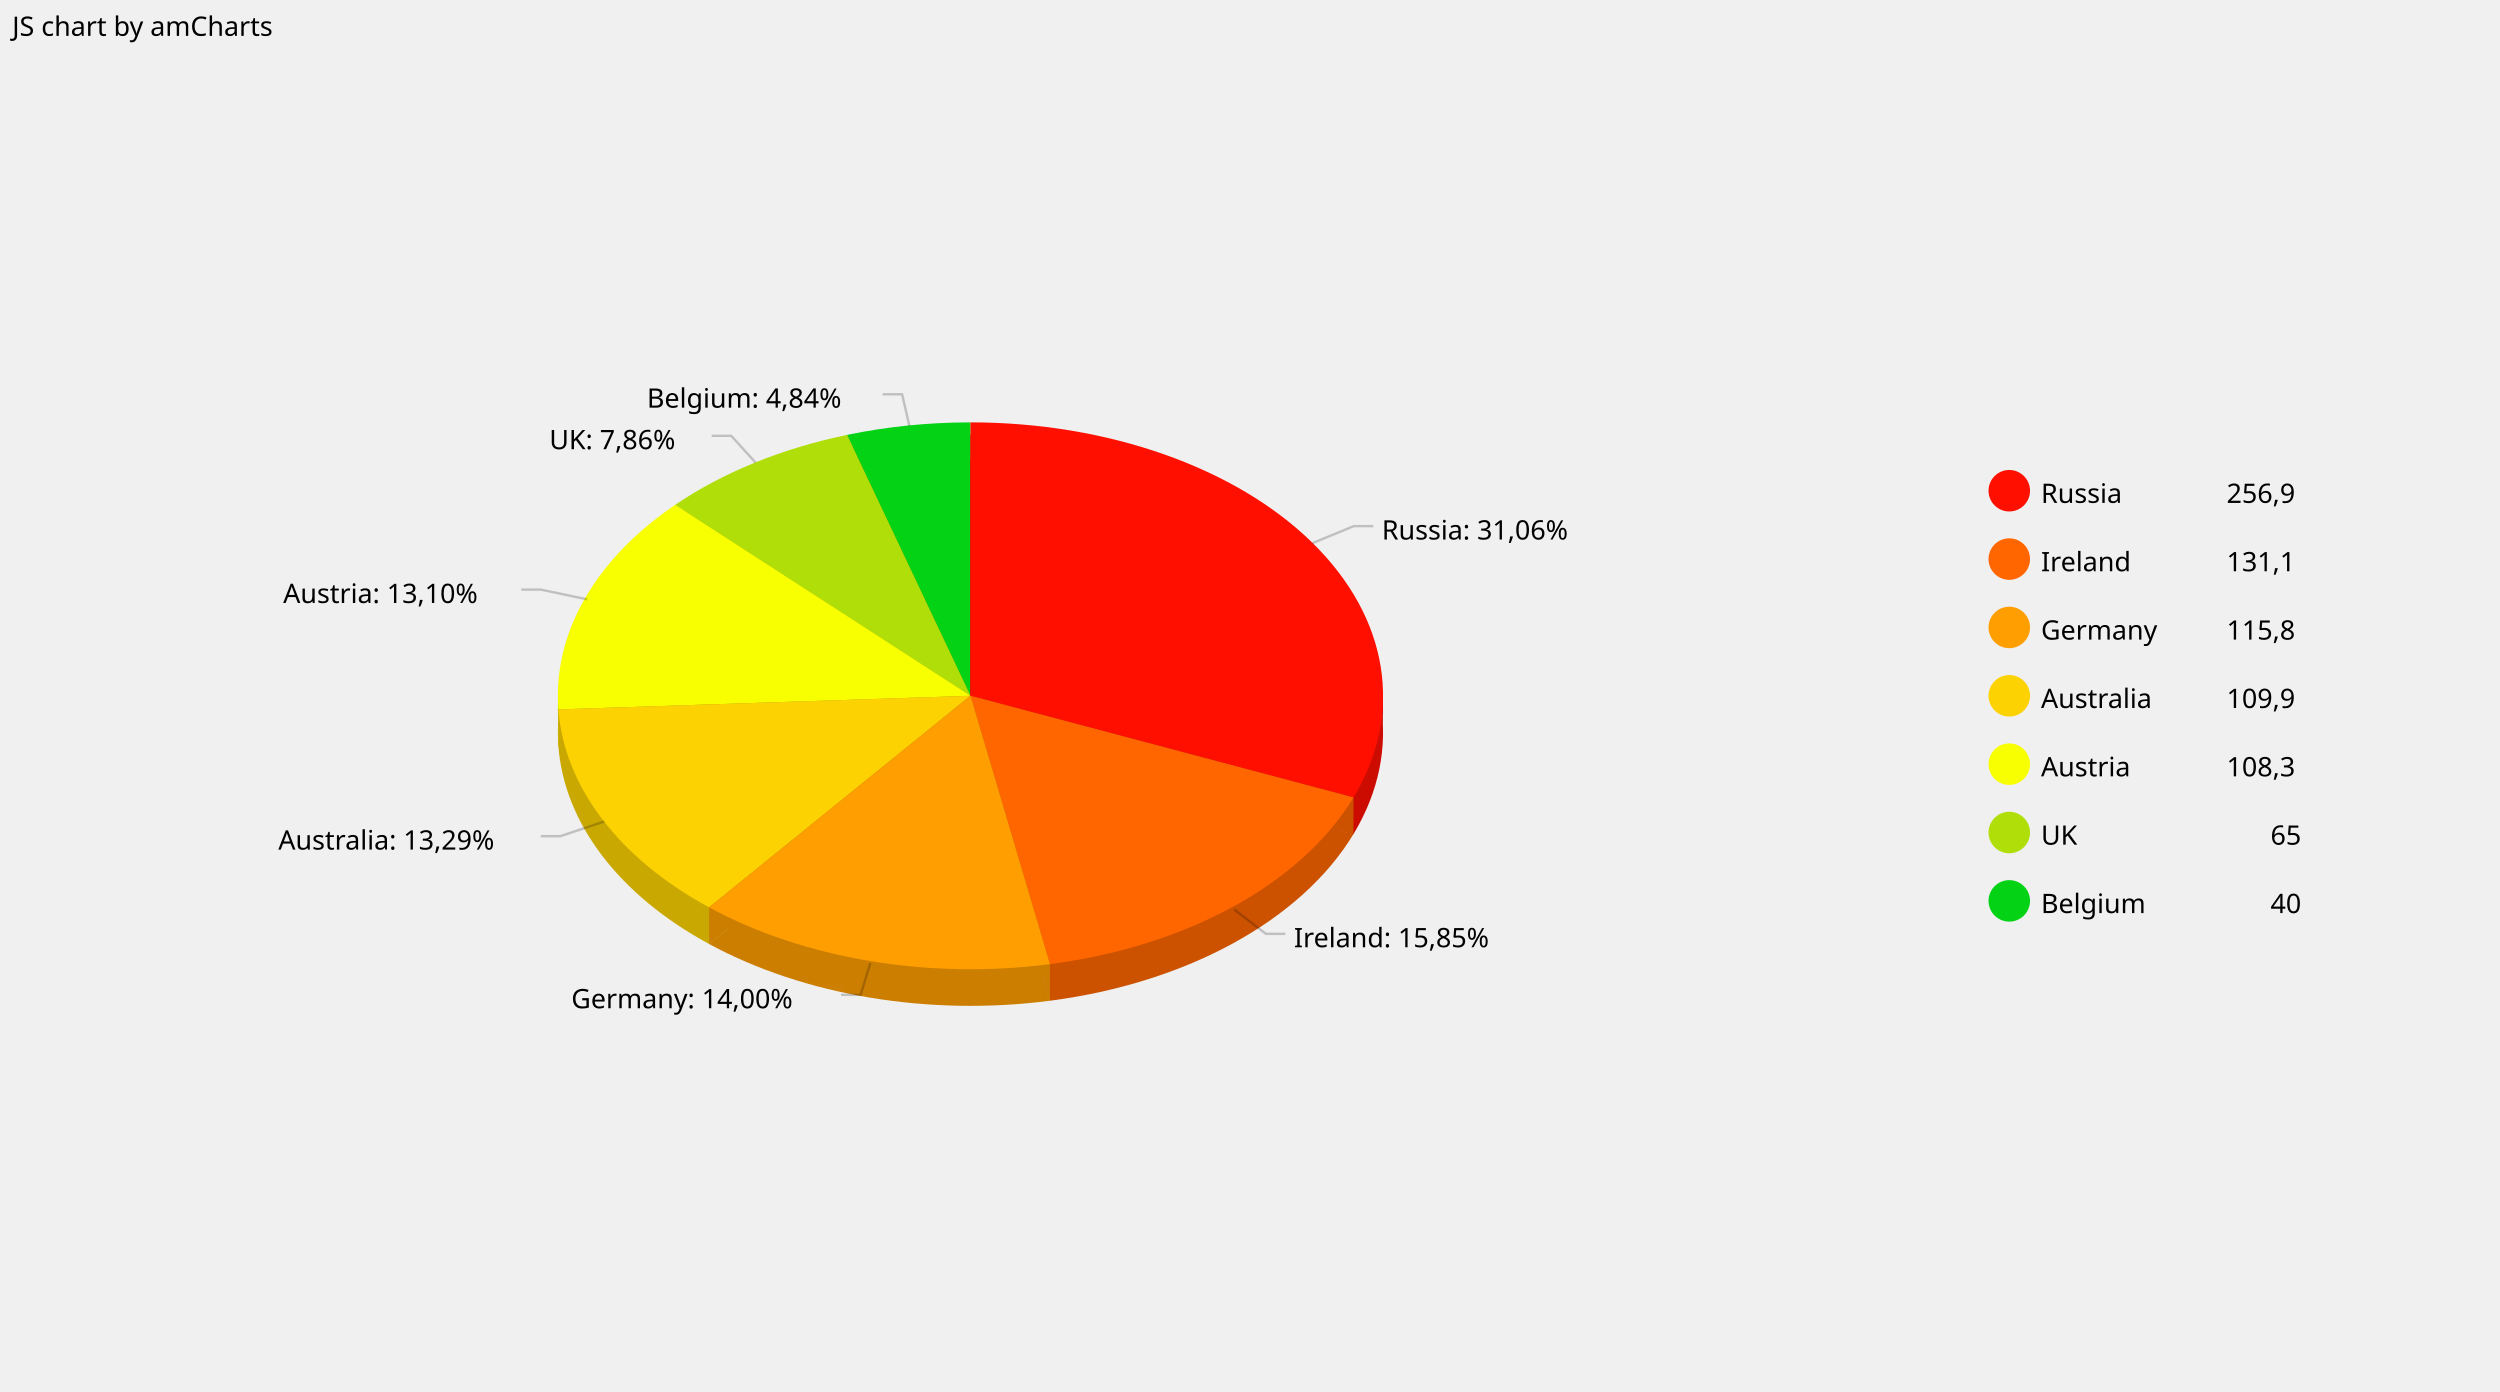
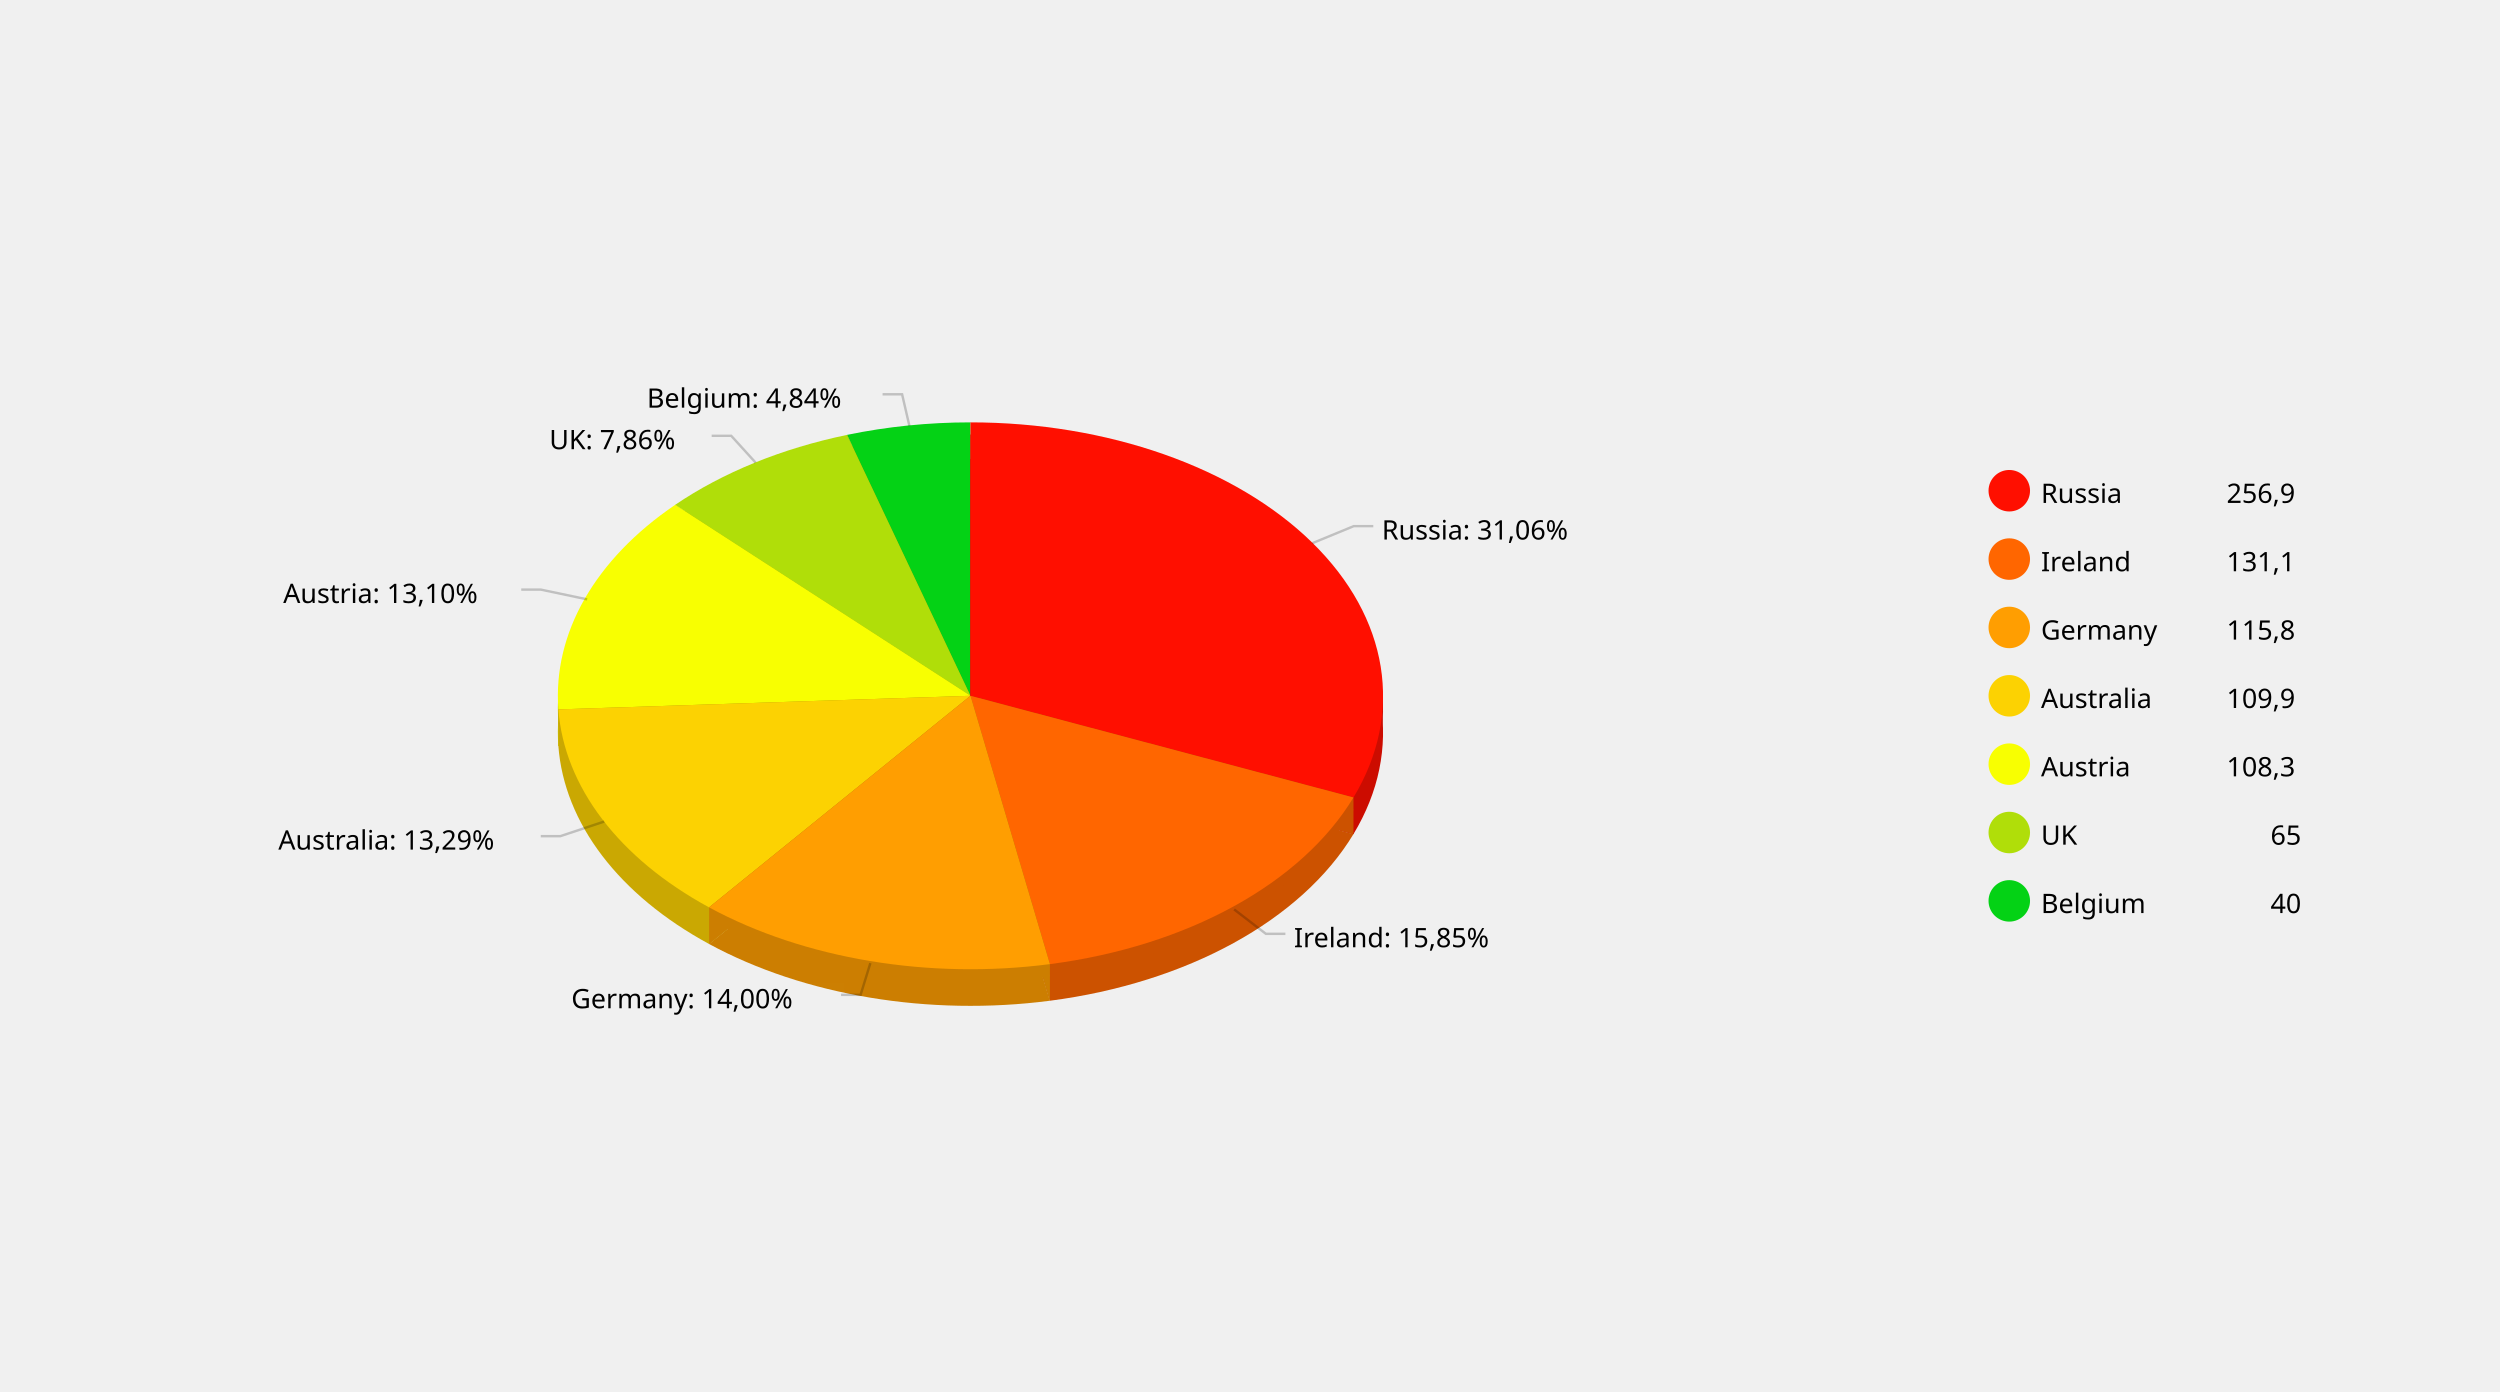
<svg xmlns="http://www.w3.org/2000/svg" version="1.1" width="1024" height="570" style="background-color: #FFFFFF" xml:space="preserve">
  <defs />
  <g style="stroke: none; stroke-width: 1; stroke-dasharray: ; stroke-linecap: butt; stroke-linejoin: miter; stroke-miterlimit: 10; fill: none; fill-rule: nonzero; opacity: 1" transform="translate(0 0)">
    <path d="M 0.5 0.5 L 794.5 0.5 L 794.5 569.5 L 0.5 569.5 Z" style="stroke:#000000;stroke-opacity:0; stroke-width: 1; stroke-dasharray: ; stroke-linecap: butt; stroke-linejoin: miter; stroke-miterlimit: 10;fill:#FFFFFF;fill-opacity:0; fill-rule: nonzero; opacity: 1" transform="" stroke-linecap="round" />
    <path d="M 397.5 300 L 346.927 193.132 A 169 112 0 0 1 397.5 188 L 397.5 300 Z" style="stroke: none; stroke-width: 1; stroke-dasharray: ; stroke-linecap: butt; stroke-linejoin: miter; stroke-miterlimit: 10;fill:#03A811;fill-opacity:1; fill-rule: nonzero; opacity: 1" transform=" matrix(1 0 0 1 0 0) " stroke-linecap="round" />
    <path d="M 397.5 300 L 346.927 193.132 A 169 112 0 0 1 397.5 188 L 397.5 300 Z" style="stroke: none; stroke-width: 1; stroke-dasharray: ; stroke-linecap: butt; stroke-linejoin: miter; stroke-miterlimit: 10;fill:#03A811;fill-opacity:1; fill-rule: nonzero; opacity: 1" transform=" matrix(1 0 0 1 0 -10) " stroke-linecap="round" />
    <path d="M 397.5 285 L 397.5 300 L 346.927 193.132 L 346.927 178.132 L 397.5 285 Z" style="stroke: none; stroke-width: 1; stroke-dasharray: ; stroke-linecap: butt; stroke-linejoin: miter; stroke-miterlimit: 10;fill:#03A811;fill-opacity:1; fill-rule: nonzero; opacity: 1" transform="" stroke-linecap="round" />
    <path d="M 397.5 173 L 397.5 188 L 397.5 300 L 397.5 285 L 397.5 173 Z" style="stroke: none; stroke-width: 1; stroke-dasharray: ; stroke-linecap: butt; stroke-linejoin: miter; stroke-miterlimit: 10;fill:#03A811;fill-opacity:1; fill-rule: nonzero; opacity: 1" transform="" stroke-linecap="round" />
    <path d="M 397.5 285 L 346.927 178.132 A 169 112 0 0 1 397.5 173 L 397.5 285 Z" style="stroke:#FFFFFF;stroke-opacity:0; stroke-width: 1; stroke-dasharray: ; stroke-linecap: butt; stroke-linejoin: miter; stroke-miterlimit: 10;fill:#04D215;fill-opacity:1; fill-rule: nonzero; opacity: 1" transform="" stroke-linecap="round" />
    <path d="M 372.5 174.5 L 369.5 161.5 L 361.5 161.5" style="stroke:#000000;stroke-opacity:0.2; stroke-width: 1; stroke-dasharray: ; stroke-linecap: butt; stroke-linejoin: miter; stroke-miterlimit: 10; fill: none; fill-rule: nonzero; opacity: 1" transform="" stroke-linecap="round" />
    <path d="M 397.5 300 L 276.533 221.788 A 169 112 0 0 1 346.927 193.132 L 397.5 300 Z" style="stroke: none; stroke-width: 1; stroke-dasharray: ; stroke-linecap: butt; stroke-linejoin: miter; stroke-miterlimit: 10;fill:#8DB207;fill-opacity:1; fill-rule: nonzero; opacity: 1" transform=" matrix(1 0 0 1 0 0) " stroke-linecap="round" />
    <path d="M 397.5 300 L 276.533 221.788 A 169 112 0 0 1 346.927 193.132 L 397.5 300 Z" style="stroke: none; stroke-width: 1; stroke-dasharray: ; stroke-linecap: butt; stroke-linejoin: miter; stroke-miterlimit: 10;fill:#8DB207;fill-opacity:1; fill-rule: nonzero; opacity: 1" transform=" matrix(1 0 0 1 0 -10) " stroke-linecap="round" />
    <path d="M 397.5 285 L 397.5 300 L 276.533 221.788 L 276.533 206.788 L 397.5 285 Z" style="stroke: none; stroke-width: 1; stroke-dasharray: ; stroke-linecap: butt; stroke-linejoin: miter; stroke-miterlimit: 10;fill:#8DB207;fill-opacity:1; fill-rule: nonzero; opacity: 1" transform="" stroke-linecap="round" />
    <path d="M 346.927 178.132 L 346.927 193.132 L 397.5 300 L 397.5 285 L 346.927 178.132 Z" style="stroke: none; stroke-width: 1; stroke-dasharray: ; stroke-linecap: butt; stroke-linejoin: miter; stroke-miterlimit: 10;fill:#8DB207;fill-opacity:1; fill-rule: nonzero; opacity: 1" transform="" stroke-linecap="round" />
    <path d="M 397.5 285 L 276.533 206.788 A 169 112 0 0 1 346.927 178.132 L 397.5 285 Z" style="stroke:#FFFFFF;stroke-opacity:0; stroke-width: 1; stroke-dasharray: ; stroke-linecap: butt; stroke-linejoin: miter; stroke-miterlimit: 10;fill:#B0DE09;fill-opacity:1; fill-rule: nonzero; opacity: 1" transform="" stroke-linecap="round" />
    <path d="M 309.5 189.5 L 299.5 178.5 L 291.5 178.5" style="stroke:#000000;stroke-opacity:0.2; stroke-width: 1; stroke-dasharray: ; stroke-linecap: butt; stroke-linejoin: miter; stroke-miterlimit: 10; fill: none; fill-rule: nonzero; opacity: 1" transform="" stroke-linecap="round" />
    <path d="M 397.5 300 L 228.709 305.571 A 169 112 0 0 1 276.533 221.788 L 397.5 300 Z" style="stroke: none; stroke-width: 1; stroke-dasharray: ; stroke-linecap: butt; stroke-linejoin: miter; stroke-miterlimit: 10;fill:#C6CC01;fill-opacity:1; fill-rule: nonzero; opacity: 1" transform=" matrix(1 0 0 1 0 0) " stroke-linecap="round" />
    <path d="M 397.5 300 L 228.709 305.571 A 169 112 0 0 1 276.533 221.788 L 397.5 300 Z" style="stroke: none; stroke-width: 1; stroke-dasharray: ; stroke-linecap: butt; stroke-linejoin: miter; stroke-miterlimit: 10;fill:#C6CC01;fill-opacity:1; fill-rule: nonzero; opacity: 1" transform=" matrix(1 0 0 1 0 -10) " stroke-linecap="round" />
    <path d="M 397.5 285 L 397.5 300 L 228.709 305.571 L 228.709 290.571 L 397.5 285 Z" style="stroke: none; stroke-width: 1; stroke-dasharray: ; stroke-linecap: butt; stroke-linejoin: miter; stroke-miterlimit: 10;fill:#C6CC01;fill-opacity:1; fill-rule: nonzero; opacity: 1" transform="" stroke-linecap="round" />
    <path d="M 276.533 206.788 L 276.533 221.788 L 397.5 300 L 397.5 285 L 276.533 206.788 Z" style="stroke: none; stroke-width: 1; stroke-dasharray: ; stroke-linecap: butt; stroke-linejoin: miter; stroke-miterlimit: 10;fill:#C6CC01;fill-opacity:1; fill-rule: nonzero; opacity: 1" transform="" stroke-linecap="round" />
    <path d="M 397.5 285 L 228.709 290.571 A 169 112 0 0 1 276.533 206.788 L 397.5 285 Z" style="stroke:#FFFFFF;stroke-opacity:0; stroke-width: 1; stroke-dasharray: ; stroke-linecap: butt; stroke-linejoin: miter; stroke-miterlimit: 10;fill:#F8FF01;fill-opacity:1; fill-rule: nonzero; opacity: 1" transform="" stroke-linecap="round" />
    <path d="M 240.5 245.5 L 221.5 241.5 L 213.5 241.5" style="stroke:#000000;stroke-opacity:0.2; stroke-width: 1; stroke-dasharray: ; stroke-linecap: butt; stroke-linejoin: miter; stroke-miterlimit: 10; fill: none; fill-rule: nonzero; opacity: 1" transform="" stroke-linecap="round" />
    <path d="M 397.5 300 L 290.44 386.66 A 169 112 0 0 1 228.709 305.571 L 397.5 300 Z" style="stroke: none; stroke-width: 1; stroke-dasharray: ; stroke-linecap: butt; stroke-linejoin: miter; stroke-miterlimit: 10;fill:#CAA802;fill-opacity:1; fill-rule: nonzero; opacity: 1" transform=" matrix(1 0 0 1 0 0) " stroke-linecap="round" />
    <path d="M 397.5 300 L 290.44 386.66 A 169 112 0 0 1 228.709 305.571 L 397.5 300 Z" style="stroke: none; stroke-width: 1; stroke-dasharray: ; stroke-linecap: butt; stroke-linejoin: miter; stroke-miterlimit: 10;fill:#CAA802;fill-opacity:1; fill-rule: nonzero; opacity: 1" transform=" matrix(1 0 0 1 0 -10) " stroke-linecap="round" />
    <path d="M 397.5 285 L 397.5 300 L 290.44 386.66 L 290.44 371.66 L 397.5 285 Z" style="stroke: none; stroke-width: 1; stroke-dasharray: ; stroke-linecap: butt; stroke-linejoin: miter; stroke-miterlimit: 10;fill:#CAA802;fill-opacity:1; fill-rule: nonzero; opacity: 1" transform="" stroke-linecap="round" />
    <path d="M 228.709 290.571 L 228.709 305.571 L 397.5 300 L 397.5 285 L 228.709 290.571 Z" style="stroke: none; stroke-width: 1; stroke-dasharray: ; stroke-linecap: butt; stroke-linejoin: miter; stroke-miterlimit: 10;fill:#CAA802;fill-opacity:1; fill-rule: nonzero; opacity: 1" transform="" stroke-linecap="round" />
    <path d="M 397.5 285 L 290.44 371.66 A 169 112 0 0 1 228.709 290.571 L 397.5 285 Z" style="stroke:#FFFFFF;stroke-opacity:0; stroke-width: 1; stroke-dasharray: ; stroke-linecap: butt; stroke-linejoin: miter; stroke-miterlimit: 10;fill:#FCD202;fill-opacity:1; fill-rule: nonzero; opacity: 1" transform="" stroke-linecap="round" />
    <path d="M 247.5 336.5 L 229.5 342.5 L 221.5 342.5" style="stroke:#000000;stroke-opacity:0.2; stroke-width: 1; stroke-dasharray: ; stroke-linecap: butt; stroke-linejoin: miter; stroke-miterlimit: 10; fill: none; fill-rule: nonzero; opacity: 1" transform="" stroke-linecap="round" />
    <path d="M 397.5 300 L 397.5 188 A 169 112 0 0 1 554.38 341.649 L 397.5 300 Z" style="stroke: none; stroke-width: 1; stroke-dasharray: ; stroke-linecap: butt; stroke-linejoin: miter; stroke-miterlimit: 10;fill:#CC0C00;fill-opacity:1; fill-rule: nonzero; opacity: 1" transform=" matrix(1 0 0 1 0 0) " stroke-linecap="round" />
    <path d="M 397.5 300 L 397.5 188 A 169 112 0 0 1 554.38 341.649 L 397.5 300 Z" style="stroke: none; stroke-width: 1; stroke-dasharray: ; stroke-linecap: butt; stroke-linejoin: miter; stroke-miterlimit: 10;fill:#CC0C00;fill-opacity:1; fill-rule: nonzero; opacity: 1" transform=" matrix(1 0 0 1 0 -10) " stroke-linecap="round" />
    <path d="M 397.5 285 L 397.5 300 L 397.5 188 L 397.5 173 L 397.5 285 Z" style="stroke: none; stroke-width: 1; stroke-dasharray: ; stroke-linecap: butt; stroke-linejoin: miter; stroke-miterlimit: 10;fill:#CC0C00;fill-opacity:1; fill-rule: nonzero; opacity: 1" transform="" stroke-linecap="round" />
    <path d="M 554.38 326.649 L 554.38 341.649 L 397.5 300 L 397.5 285 L 554.38 326.649 Z" style="stroke: none; stroke-width: 1; stroke-dasharray: ; stroke-linecap: butt; stroke-linejoin: miter; stroke-miterlimit: 10;fill:#CC0C00;fill-opacity:1; fill-rule: nonzero; opacity: 1" transform="" stroke-linecap="round" />
    <path d="M 397.5 285 L 397.5 173 A 169 112 0 0 1 554.38 326.649 L 397.5 285 Z" style="stroke:#FFFFFF;stroke-opacity:0; stroke-width: 1; stroke-dasharray: ; stroke-linecap: butt; stroke-linejoin: miter; stroke-miterlimit: 10;fill:#FF0F00;fill-opacity:1; fill-rule: nonzero; opacity: 1" transform="" stroke-linecap="round" />
    <path d="M 537.5 222.5 L 554.5 215.5 L 562.5 215.5" style="stroke:#000000;stroke-opacity:0.2; stroke-width: 1; stroke-dasharray: ; stroke-linecap: butt; stroke-linejoin: miter; stroke-miterlimit: 10; fill: none; fill-rule: nonzero; opacity: 1" transform="" stroke-linecap="round" />
    <path d="M 397.5 300 L 554.38 341.649 A 169 112 0 0 1 430.037 409.905 L 397.5 300 Z" style="stroke: none; stroke-width: 1; stroke-dasharray: ; stroke-linecap: butt; stroke-linejoin: miter; stroke-miterlimit: 10;fill:#CC5200;fill-opacity:1; fill-rule: nonzero; opacity: 1" transform=" matrix(1 0 0 1 0 0) " stroke-linecap="round" />
    <path d="M 397.5 300 L 554.38 341.649 A 169 112 0 0 1 430.037 409.905 L 397.5 300 Z" style="stroke: none; stroke-width: 1; stroke-dasharray: ; stroke-linecap: butt; stroke-linejoin: miter; stroke-miterlimit: 10;fill:#CC5200;fill-opacity:1; fill-rule: nonzero; opacity: 1" transform=" matrix(1 0 0 1 0 -10) " stroke-linecap="round" />
    <path d="M 397.5 285 L 397.5 300 L 554.38 341.649 L 554.38 326.649 L 397.5 285 Z" style="stroke: none; stroke-width: 1; stroke-dasharray: ; stroke-linecap: butt; stroke-linejoin: miter; stroke-miterlimit: 10;fill:#CC5200;fill-opacity:1; fill-rule: nonzero; opacity: 1" transform="" stroke-linecap="round" />
    <path d="M 430.037 394.905 L 430.037 409.905 L 397.5 300 L 397.5 285 L 430.037 394.905 Z" style="stroke: none; stroke-width: 1; stroke-dasharray: ; stroke-linecap: butt; stroke-linejoin: miter; stroke-miterlimit: 10;fill:#CC5200;fill-opacity:1; fill-rule: nonzero; opacity: 1" transform="" stroke-linecap="round" />
    <path d="M 397.5 285 L 554.38 326.649 A 169 112 0 0 1 430.037 394.905 L 397.5 285 Z" style="stroke:#FFFFFF;stroke-opacity:0; stroke-width: 1; stroke-dasharray: ; stroke-linecap: butt; stroke-linejoin: miter; stroke-miterlimit: 10;fill:#FF6600;fill-opacity:1; fill-rule: nonzero; opacity: 1" transform="" stroke-linecap="round" />
    <path d="M 505.5 372.5 L 518.5 382.5 L 526.5 382.5" style="stroke:#000000;stroke-opacity:0.2; stroke-width: 1; stroke-dasharray: ; stroke-linecap: butt; stroke-linejoin: miter; stroke-miterlimit: 10; fill: none; fill-rule: nonzero; opacity: 1" transform="" stroke-linecap="round" />
    <path d="M 397.5 300 L 430.037 409.905 A 169 112 0 0 1 290.44 386.66 L 397.5 300 Z" style="stroke: none; stroke-width: 1; stroke-dasharray: ; stroke-linecap: butt; stroke-linejoin: miter; stroke-miterlimit: 10;fill:#CC7E01;fill-opacity:1; fill-rule: nonzero; opacity: 1" transform=" matrix(1 0 0 1 0 0) " stroke-linecap="round" />
    <path d="M 397.5 300 L 430.037 409.905 A 169 112 0 0 1 290.44 386.66 L 397.5 300 Z" style="stroke: none; stroke-width: 1; stroke-dasharray: ; stroke-linecap: butt; stroke-linejoin: miter; stroke-miterlimit: 10;fill:#CC7E01;fill-opacity:1; fill-rule: nonzero; opacity: 1" transform=" matrix(1 0 0 1 0 -10) " stroke-linecap="round" />
    <path d="M 397.5 285 L 397.5 300 L 430.037 409.905 L 430.037 394.905 L 397.5 285 Z" style="stroke: none; stroke-width: 1; stroke-dasharray: ; stroke-linecap: butt; stroke-linejoin: miter; stroke-miterlimit: 10;fill:#CC7E01;fill-opacity:1; fill-rule: nonzero; opacity: 1" transform="" stroke-linecap="round" />
    <path d="M 290.44 371.66 L 290.44 386.66 L 397.5 300 L 397.5 285 L 290.44 371.66 Z" style="stroke: none; stroke-width: 1; stroke-dasharray: ; stroke-linecap: butt; stroke-linejoin: miter; stroke-miterlimit: 10;fill:#CC7E01;fill-opacity:1; fill-rule: nonzero; opacity: 1" transform="" stroke-linecap="round" />
    <path d="M 397.5 285 L 430.037 394.905 A 169 112 0 0 1 290.44 371.66 L 397.5 285 Z" style="stroke:#FFFFFF;stroke-opacity:0; stroke-width: 1; stroke-dasharray: ; stroke-linecap: butt; stroke-linejoin: miter; stroke-miterlimit: 10;fill:#FF9E01;fill-opacity:1; fill-rule: nonzero; opacity: 1" transform="" stroke-linecap="round" />
    <path d="M 356.5 394.5 L 352.5 407.5 L 344.5 407.5" style="stroke:#000000;stroke-opacity:0.2; stroke-width: 1; stroke-dasharray: ; stroke-linecap: butt; stroke-linejoin: miter; stroke-miterlimit: 10; fill: none; fill-rule: nonzero; opacity: 1" transform="" stroke-linecap="round" />
    <g transform=" matrix(1 0 0 1 566 215) ">
      <text font-family="Verdana" font-size="11" font-weight="normal" style="stroke: none; stroke-width: 1; stroke-dasharray: ; stroke-linecap: butt; stroke-linejoin: miter; stroke-miterlimit: 10;fill:#000000;fill-opacity:1; fill-rule: nonzero; opacity: 1">
        <tspan x="0" y="5.991" fill="rgba(0,0,0,1)">Russia: 31,06%</tspan>
      </text>
    </g>
    <rect x="0.5" y="0.5" rx="0" ry="0" width="95" height="18" style="stroke:#FFFFFF;stroke-opacity:0.005; stroke-width: 0; stroke-dasharray: ; stroke-linecap: butt; stroke-linejoin: miter; stroke-miterlimit: 10;fill:#FFFFFF;fill-opacity:0.005; fill-rule: nonzero; opacity: 1" transform=" matrix(1 0 0 1 566 210) " />
    <g transform=" matrix(1 0 0 1 530 382) ">
      <text font-family="Verdana" font-size="11" font-weight="normal" style="stroke: none; stroke-width: 1; stroke-dasharray: ; stroke-linecap: butt; stroke-linejoin: miter; stroke-miterlimit: 10;fill:#000000;fill-opacity:1; fill-rule: nonzero; opacity: 1">
        <tspan x="0" y="5.991" fill="rgba(0,0,0,1)">Ireland: 15,85%</tspan>
      </text>
    </g>
    <rect x="0.5" y="0.5" rx="0" ry="0" width="99" height="18" style="stroke:#FFFFFF;stroke-opacity:0.005; stroke-width: 0; stroke-dasharray: ; stroke-linecap: butt; stroke-linejoin: miter; stroke-miterlimit: 10;fill:#FFFFFF;fill-opacity:0.005; fill-rule: nonzero; opacity: 1" transform=" matrix(1 0 0 1 530 377) " />
    <g transform=" matrix(1 0 0 1 340 407) ">
      <text font-family="Verdana" font-size="11" font-weight="normal" style="stroke: none; stroke-width: 1; stroke-dasharray: ; stroke-linecap: butt; stroke-linejoin: miter; stroke-miterlimit: 10;fill:#000000;fill-opacity:1; fill-rule: nonzero; opacity: 1">
        <tspan x="-106" y="5.991" fill="rgba(0,0,0,1)">Germany: 14,00%</tspan>
      </text>
    </g>
    <rect x="0.5" y="0.5" rx="0" ry="0" width="111" height="18" style="stroke:#FFFFFF;stroke-opacity:0.005; stroke-width: 0; stroke-dasharray: ; stroke-linecap: butt; stroke-linejoin: miter; stroke-miterlimit: 10;fill:#FFFFFF;fill-opacity:0.005; fill-rule: nonzero; opacity: 1" transform=" matrix(1 0 0 1 234 402) " />
    <g transform=" matrix(1 0 0 1 217 342) ">
      <text font-family="Verdana" font-size="11" font-weight="normal" style="stroke: none; stroke-width: 1; stroke-dasharray: ; stroke-linecap: butt; stroke-linejoin: miter; stroke-miterlimit: 10;fill:#000000;fill-opacity:1; fill-rule: nonzero; opacity: 1">
        <tspan x="-103" y="5.991" fill="rgba(0,0,0,1)">Australia: 13,29%</tspan>
      </text>
    </g>
    <rect x="0.5" y="0.5" rx="0" ry="0" width="108" height="18" style="stroke:#FFFFFF;stroke-opacity:0.005; stroke-width: 0; stroke-dasharray: ; stroke-linecap: butt; stroke-linejoin: miter; stroke-miterlimit: 10;fill:#FFFFFF;fill-opacity:0.005; fill-rule: nonzero; opacity: 1" transform=" matrix(1 0 0 1 114 337) " />
    <g transform=" matrix(1 0 0 1 209 241) ">
      <text font-family="Verdana" font-size="11" font-weight="normal" style="stroke: none; stroke-width: 1; stroke-dasharray: ; stroke-linecap: butt; stroke-linejoin: miter; stroke-miterlimit: 10;fill:#000000;fill-opacity:1; fill-rule: nonzero; opacity: 1">
        <tspan x="-93" y="5.991" fill="rgba(0,0,0,1)">Austria: 13,10%</tspan>
      </text>
    </g>
    <rect x="0.5" y="0.5" rx="0" ry="0" width="98" height="18" style="stroke:#FFFFFF;stroke-opacity:0.005; stroke-width: 0; stroke-dasharray: ; stroke-linecap: butt; stroke-linejoin: miter; stroke-miterlimit: 10;fill:#FFFFFF;fill-opacity:0.005; fill-rule: nonzero; opacity: 1" transform=" matrix(1 0 0 1 116 236) " />
    <g transform=" matrix(1 0 0 1 287 178) ">
      <text font-family="Verdana" font-size="11" font-weight="normal" style="stroke: none; stroke-width: 1; stroke-dasharray: ; stroke-linecap: butt; stroke-linejoin: miter; stroke-miterlimit: 10;fill:#000000;fill-opacity:1; fill-rule: nonzero; opacity: 1">
        <tspan x="-62" y="5.991" fill="rgba(0,0,0,1)">UK: 7,86%</tspan>
      </text>
    </g>
    <rect x="0.5" y="0.5" rx="0" ry="0" width="67" height="18" style="stroke:#FFFFFF;stroke-opacity:0.005; stroke-width: 0; stroke-dasharray: ; stroke-linecap: butt; stroke-linejoin: miter; stroke-miterlimit: 10;fill:#FFFFFF;fill-opacity:0.005; fill-rule: nonzero; opacity: 1" transform=" matrix(1 0 0 1 225 173) " />
    <g transform=" matrix(1 0 0 1 357 161) ">
      <text font-family="Verdana" font-size="11" font-weight="normal" style="stroke: none; stroke-width: 1; stroke-dasharray: ; stroke-linecap: butt; stroke-linejoin: miter; stroke-miterlimit: 10;fill:#000000;fill-opacity:1; fill-rule: nonzero; opacity: 1">
        <tspan x="-92" y="5.991" fill="rgba(0,0,0,1)">Belgium: 4,84%</tspan>
      </text>
    </g>
    <rect x="0.5" y="0.5" rx="0" ry="0" width="97" height="18" style="stroke:#FFFFFF;stroke-opacity:0.005; stroke-width: 0; stroke-dasharray: ; stroke-linecap: butt; stroke-linejoin: miter; stroke-miterlimit: 10;fill:#FFFFFF;fill-opacity:0.005; fill-rule: nonzero; opacity: 1" transform=" matrix(1 0 0 1 265 156) " />
-   </g>
-   <g transform="translate(66.5 12.21)">
-     <text font-family="Verdana" font-size="11" font-weight="normal" style="stroke: none; stroke-width: 1; stroke-dasharray: ; stroke-linecap: butt; stroke-linejoin: miter; stroke-miterlimit: 10;fill:#000000;fill-opacity:1; fill-rule: nonzero; opacity: 1">
-       <tspan x="-61.5" y="2.471" fill="rgb(0, 0, 0)">JS chart by amCharts</tspan>
-     </text>
  </g>
  <g style="stroke: none; stroke-width: 1; stroke-dasharray: ; stroke-linecap: butt; stroke-linejoin: miter; stroke-miterlimit: 10; fill: none; fill-rule: nonzero; opacity: 1" transform="translate(795 182)">
    <path d="M 0.5 0.5 L 129.5 0.5 L 129.5 205.5 L 0.5 205.5 Z" style="stroke:#000000;stroke-opacity:0; stroke-width: 1; stroke-dasharray: ; stroke-linecap: butt; stroke-linejoin: miter; stroke-miterlimit: 10;fill:#FFFFFF;fill-opacity:0; fill-rule: nonzero; opacity: 1" transform=" matrix(1 0 0 1 20 0) " stroke-linecap="round" />
    <circle cx="0" cy="0" r="8" style="stroke:#FF0F00;stroke-opacity:1; stroke-width: 1; stroke-dasharray: ; stroke-linecap: butt; stroke-linejoin: miter; stroke-miterlimit: 10;fill:#FF0F00;fill-opacity:1; fill-rule: nonzero; opacity: 1" transform="  matrix(1 0 0 1 28 19) " />
    <path d="M -5.5 -5.5 L 6.5 6.5" style="stroke: #FFFFFF; stroke-width: 3; stroke-dasharray: ; stroke-linecap: butt; stroke-linejoin: miter; stroke-miterlimit: 10; fill: none; fill-rule: nonzero; opacity: 0" transform=" matrix(1 0 0 1 28 19) " stroke-linecap="round" />
    <path d="M -5.5 6.5 L 6.5 -5.5" style="stroke: #FFFFFF; stroke-width: 3; stroke-dasharray: ; stroke-linecap: butt; stroke-linejoin: miter; stroke-miterlimit: 10; fill: none; fill-rule: nonzero; opacity: 0" transform=" matrix(1 0 0 1 28 19) " stroke-linecap="round" />
    <g transform=" matrix(1 0 0 1 41 18) ">
      <text font-family="Verdana" font-size="11" font-weight="normal" style="stroke: none; stroke-width: 1; stroke-dasharray: ; stroke-linecap: butt; stroke-linejoin: miter; stroke-miterlimit: 10;fill:#000000;fill-opacity:1; fill-rule: nonzero; opacity: 1">
        <tspan x="0" y="5.991" fill="rgba(0,0,0,1)">Russia</tspan>
      </text>
    </g>
    <g transform=" matrix(1 0 0 1 149 18) ">
      <text font-family="Verdana" font-size="11" font-weight="normal" style="stroke: none; stroke-width: 1; stroke-dasharray: ; stroke-linecap: butt; stroke-linejoin: miter; stroke-miterlimit: 10;fill:#000000;fill-opacity:1; fill-rule: nonzero; opacity: 1">
        <tspan x="-32" y="5.991" fill="rgba(0,0,0,1)">256,9</tspan>
      </text>
    </g>
    <rect x="16" y="0" rx="0" ry="0" width="113" height="18" style="stroke: none; stroke-width: 0; stroke-dasharray: ; stroke-linecap: butt; stroke-linejoin: miter; stroke-miterlimit: 10;fill:#FFFFFF;fill-opacity:0.005; fill-rule: nonzero; opacity: 1" transform=" matrix(1 0 0 1 20 11) " />
    <circle cx="0" cy="0" r="8" style="stroke:#FF6600;stroke-opacity:1; stroke-width: 1; stroke-dasharray: ; stroke-linecap: butt; stroke-linejoin: miter; stroke-miterlimit: 10;fill:#FF6600;fill-opacity:1; fill-rule: nonzero; opacity: 1" transform="  matrix(1 0 0 1 28 47) " />
    <path d="M -5.5 -5.5 L 6.5 6.5" style="stroke: #FFFFFF; stroke-width: 3; stroke-dasharray: ; stroke-linecap: butt; stroke-linejoin: miter; stroke-miterlimit: 10; fill: none; fill-rule: nonzero; opacity: 0" transform=" matrix(1 0 0 1 28 47) " stroke-linecap="round" />
    <path d="M -5.5 6.5 L 6.5 -5.5" style="stroke: #FFFFFF; stroke-width: 3; stroke-dasharray: ; stroke-linecap: butt; stroke-linejoin: miter; stroke-miterlimit: 10; fill: none; fill-rule: nonzero; opacity: 0" transform=" matrix(1 0 0 1 28 47) " stroke-linecap="round" />
    <g transform=" matrix(1 0 0 1 41 46) ">
      <text font-family="Verdana" font-size="11" font-weight="normal" style="stroke: none; stroke-width: 1; stroke-dasharray: ; stroke-linecap: butt; stroke-linejoin: miter; stroke-miterlimit: 10;fill:#000000;fill-opacity:1; fill-rule: nonzero; opacity: 1">
        <tspan x="0" y="5.991" fill="rgba(0,0,0,1)">Ireland</tspan>
      </text>
    </g>
    <g transform=" matrix(1 0 0 1 149 46) ">
      <text font-family="Verdana" font-size="11" font-weight="normal" style="stroke: none; stroke-width: 1; stroke-dasharray: ; stroke-linecap: butt; stroke-linejoin: miter; stroke-miterlimit: 10;fill:#000000;fill-opacity:1; fill-rule: nonzero; opacity: 1">
        <tspan x="-32" y="5.991" fill="rgba(0,0,0,1)">131,1</tspan>
      </text>
    </g>
    <rect x="16" y="0" rx="0" ry="0" width="113" height="18" style="stroke: none; stroke-width: 0; stroke-dasharray: ; stroke-linecap: butt; stroke-linejoin: miter; stroke-miterlimit: 10;fill:#FFFFFF;fill-opacity:0.005; fill-rule: nonzero; opacity: 1" transform=" matrix(1 0 0 1 20 39) " />
    <circle cx="0" cy="0" r="8" style="stroke:#FF9E01;stroke-opacity:1; stroke-width: 1; stroke-dasharray: ; stroke-linecap: butt; stroke-linejoin: miter; stroke-miterlimit: 10;fill:#FF9E01;fill-opacity:1; fill-rule: nonzero; opacity: 1" transform="  matrix(1 0 0 1 28 75) " />
    <path d="M -5.5 -5.5 L 6.5 6.5" style="stroke: #FFFFFF; stroke-width: 3; stroke-dasharray: ; stroke-linecap: butt; stroke-linejoin: miter; stroke-miterlimit: 10; fill: none; fill-rule: nonzero; opacity: 0" transform=" matrix(1 0 0 1 28 75) " stroke-linecap="round" />
    <path d="M -5.5 6.5 L 6.5 -5.5" style="stroke: #FFFFFF; stroke-width: 3; stroke-dasharray: ; stroke-linecap: butt; stroke-linejoin: miter; stroke-miterlimit: 10; fill: none; fill-rule: nonzero; opacity: 0" transform=" matrix(1 0 0 1 28 75) " stroke-linecap="round" />
    <g transform=" matrix(1 0 0 1 41 74) ">
      <text font-family="Verdana" font-size="11" font-weight="normal" style="stroke: none; stroke-width: 1; stroke-dasharray: ; stroke-linecap: butt; stroke-linejoin: miter; stroke-miterlimit: 10;fill:#000000;fill-opacity:1; fill-rule: nonzero; opacity: 1">
        <tspan x="0" y="5.991" fill="rgba(0,0,0,1)">Germany</tspan>
      </text>
    </g>
    <g transform=" matrix(1 0 0 1 149 74) ">
      <text font-family="Verdana" font-size="11" font-weight="normal" style="stroke: none; stroke-width: 1; stroke-dasharray: ; stroke-linecap: butt; stroke-linejoin: miter; stroke-miterlimit: 10;fill:#000000;fill-opacity:1; fill-rule: nonzero; opacity: 1">
        <tspan x="-32" y="5.991" fill="rgba(0,0,0,1)">115,8</tspan>
      </text>
    </g>
    <rect x="16" y="0" rx="0" ry="0" width="113" height="18" style="stroke: none; stroke-width: 0; stroke-dasharray: ; stroke-linecap: butt; stroke-linejoin: miter; stroke-miterlimit: 10;fill:#FFFFFF;fill-opacity:0.005; fill-rule: nonzero; opacity: 1" transform=" matrix(1 0 0 1 20 67) " />
    <circle cx="0" cy="0" r="8" style="stroke:#FCD202;stroke-opacity:1; stroke-width: 1; stroke-dasharray: ; stroke-linecap: butt; stroke-linejoin: miter; stroke-miterlimit: 10;fill:#FCD202;fill-opacity:1; fill-rule: nonzero; opacity: 1" transform="  matrix(1 0 0 1 28 103) " />
    <path d="M -5.5 -5.5 L 6.5 6.5" style="stroke: #FFFFFF; stroke-width: 3; stroke-dasharray: ; stroke-linecap: butt; stroke-linejoin: miter; stroke-miterlimit: 10; fill: none; fill-rule: nonzero; opacity: 0" transform=" matrix(1 0 0 1 28 103) " stroke-linecap="round" />
    <path d="M -5.5 6.5 L 6.5 -5.5" style="stroke: #FFFFFF; stroke-width: 3; stroke-dasharray: ; stroke-linecap: butt; stroke-linejoin: miter; stroke-miterlimit: 10; fill: none; fill-rule: nonzero; opacity: 0" transform=" matrix(1 0 0 1 28 103) " stroke-linecap="round" />
    <g transform=" matrix(1 0 0 1 41 102) ">
      <text font-family="Verdana" font-size="11" font-weight="normal" style="stroke: none; stroke-width: 1; stroke-dasharray: ; stroke-linecap: butt; stroke-linejoin: miter; stroke-miterlimit: 10;fill:#000000;fill-opacity:1; fill-rule: nonzero; opacity: 1">
        <tspan x="0" y="5.991" fill="rgba(0,0,0,1)">Australia</tspan>
      </text>
    </g>
    <g transform=" matrix(1 0 0 1 149 102) ">
      <text font-family="Verdana" font-size="11" font-weight="normal" style="stroke: none; stroke-width: 1; stroke-dasharray: ; stroke-linecap: butt; stroke-linejoin: miter; stroke-miterlimit: 10;fill:#000000;fill-opacity:1; fill-rule: nonzero; opacity: 1">
        <tspan x="-32" y="5.991" fill="rgba(0,0,0,1)">109,9</tspan>
      </text>
    </g>
    <rect x="16" y="0" rx="0" ry="0" width="113" height="18" style="stroke: none; stroke-width: 0; stroke-dasharray: ; stroke-linecap: butt; stroke-linejoin: miter; stroke-miterlimit: 10;fill:#FFFFFF;fill-opacity:0.005; fill-rule: nonzero; opacity: 1" transform=" matrix(1 0 0 1 20 95) " />
    <circle cx="0" cy="0" r="8" style="stroke:#F8FF01;stroke-opacity:1; stroke-width: 1; stroke-dasharray: ; stroke-linecap: butt; stroke-linejoin: miter; stroke-miterlimit: 10;fill:#F8FF01;fill-opacity:1; fill-rule: nonzero; opacity: 1" transform="  matrix(1 0 0 1 28 131) " />
    <path d="M -5.5 -5.5 L 6.5 6.5" style="stroke: #FFFFFF; stroke-width: 3; stroke-dasharray: ; stroke-linecap: butt; stroke-linejoin: miter; stroke-miterlimit: 10; fill: none; fill-rule: nonzero; opacity: 0" transform=" matrix(1 0 0 1 28 131) " stroke-linecap="round" />
    <path d="M -5.5 6.5 L 6.5 -5.5" style="stroke: #FFFFFF; stroke-width: 3; stroke-dasharray: ; stroke-linecap: butt; stroke-linejoin: miter; stroke-miterlimit: 10; fill: none; fill-rule: nonzero; opacity: 0" transform=" matrix(1 0 0 1 28 131) " stroke-linecap="round" />
    <g transform=" matrix(1 0 0 1 41 130) ">
      <text font-family="Verdana" font-size="11" font-weight="normal" style="stroke: none; stroke-width: 1; stroke-dasharray: ; stroke-linecap: butt; stroke-linejoin: miter; stroke-miterlimit: 10;fill:#000000;fill-opacity:1; fill-rule: nonzero; opacity: 1">
        <tspan x="0" y="5.991" fill="rgba(0,0,0,1)">Austria</tspan>
      </text>
    </g>
    <g transform=" matrix(1 0 0 1 149 130) ">
      <text font-family="Verdana" font-size="11" font-weight="normal" style="stroke: none; stroke-width: 1; stroke-dasharray: ; stroke-linecap: butt; stroke-linejoin: miter; stroke-miterlimit: 10;fill:#000000;fill-opacity:1; fill-rule: nonzero; opacity: 1">
        <tspan x="-32" y="5.991" fill="rgba(0,0,0,1)">108,3</tspan>
      </text>
    </g>
    <rect x="16" y="0" rx="0" ry="0" width="113" height="18" style="stroke: none; stroke-width: 0; stroke-dasharray: ; stroke-linecap: butt; stroke-linejoin: miter; stroke-miterlimit: 10;fill:#FFFFFF;fill-opacity:0.005; fill-rule: nonzero; opacity: 1" transform=" matrix(1 0 0 1 20 123) " />
    <circle cx="0" cy="0" r="8" style="stroke:#B0DE09;stroke-opacity:1; stroke-width: 1; stroke-dasharray: ; stroke-linecap: butt; stroke-linejoin: miter; stroke-miterlimit: 10;fill:#B0DE09;fill-opacity:1; fill-rule: nonzero; opacity: 1" transform="  matrix(1 0 0 1 28 159) " />
    <path d="M -5.5 -5.5 L 6.5 6.5" style="stroke: #FFFFFF; stroke-width: 3; stroke-dasharray: ; stroke-linecap: butt; stroke-linejoin: miter; stroke-miterlimit: 10; fill: none; fill-rule: nonzero; opacity: 0" transform=" matrix(1 0 0 1 28 159) " stroke-linecap="round" />
    <path d="M -5.5 6.5 L 6.5 -5.5" style="stroke: #FFFFFF; stroke-width: 3; stroke-dasharray: ; stroke-linecap: butt; stroke-linejoin: miter; stroke-miterlimit: 10; fill: none; fill-rule: nonzero; opacity: 0" transform=" matrix(1 0 0 1 28 159) " stroke-linecap="round" />
    <g transform=" matrix(1 0 0 1 41 158) ">
      <text font-family="Verdana" font-size="11" font-weight="normal" style="stroke: none; stroke-width: 1; stroke-dasharray: ; stroke-linecap: butt; stroke-linejoin: miter; stroke-miterlimit: 10;fill:#000000;fill-opacity:1; fill-rule: nonzero; opacity: 1">
        <tspan x="0" y="5.991" fill="rgba(0,0,0,1)">UK</tspan>
      </text>
    </g>
    <g transform=" matrix(1 0 0 1 149 158) ">
      <text font-family="Verdana" font-size="11" font-weight="normal" style="stroke: none; stroke-width: 1; stroke-dasharray: ; stroke-linecap: butt; stroke-linejoin: miter; stroke-miterlimit: 10;fill:#000000;fill-opacity:1; fill-rule: nonzero; opacity: 1">
        <tspan x="-14" y="5.991" fill="rgba(0,0,0,1)">65</tspan>
      </text>
    </g>
    <rect x="16" y="0" rx="0" ry="0" width="113" height="18" style="stroke: none; stroke-width: 0; stroke-dasharray: ; stroke-linecap: butt; stroke-linejoin: miter; stroke-miterlimit: 10;fill:#FFFFFF;fill-opacity:0.005; fill-rule: nonzero; opacity: 1" transform=" matrix(1 0 0 1 20 151) " />
    <circle cx="0" cy="0" r="8" style="stroke:#04D215;stroke-opacity:1; stroke-width: 1; stroke-dasharray: ; stroke-linecap: butt; stroke-linejoin: miter; stroke-miterlimit: 10;fill:#04D215;fill-opacity:1; fill-rule: nonzero; opacity: 1" transform="  matrix(1 0 0 1 28 187) " />
    <path d="M -5.5 -5.5 L 6.5 6.5" style="stroke: #FFFFFF; stroke-width: 3; stroke-dasharray: ; stroke-linecap: butt; stroke-linejoin: miter; stroke-miterlimit: 10; fill: none; fill-rule: nonzero; opacity: 0" transform=" matrix(1 0 0 1 28 187) " stroke-linecap="round" />
    <path d="M -5.5 6.5 L 6.5 -5.5" style="stroke: #FFFFFF; stroke-width: 3; stroke-dasharray: ; stroke-linecap: butt; stroke-linejoin: miter; stroke-miterlimit: 10; fill: none; fill-rule: nonzero; opacity: 0" transform=" matrix(1 0 0 1 28 187) " stroke-linecap="round" />
    <g transform=" matrix(1 0 0 1 41 186) ">
      <text font-family="Verdana" font-size="11" font-weight="normal" style="stroke: none; stroke-width: 1; stroke-dasharray: ; stroke-linecap: butt; stroke-linejoin: miter; stroke-miterlimit: 10;fill:#000000;fill-opacity:1; fill-rule: nonzero; opacity: 1">
        <tspan x="0" y="5.991" fill="rgba(0,0,0,1)">Belgium</tspan>
      </text>
    </g>
    <g transform=" matrix(1 0 0 1 149 186) ">
      <text font-family="Verdana" font-size="11" font-weight="normal" style="stroke: none; stroke-width: 1; stroke-dasharray: ; stroke-linecap: butt; stroke-linejoin: miter; stroke-miterlimit: 10;fill:#000000;fill-opacity:1; fill-rule: nonzero; opacity: 1">
        <tspan x="-14" y="5.991" fill="rgba(0,0,0,1)">40</tspan>
      </text>
    </g>
    <rect x="16" y="0" rx="0" ry="0" width="113" height="18" style="stroke: none; stroke-width: 0; stroke-dasharray: ; stroke-linecap: butt; stroke-linejoin: miter; stroke-miterlimit: 10;fill:#FFFFFF;fill-opacity:0.005; fill-rule: nonzero; opacity: 1" transform=" matrix(1 0 0 1 20 179) " />
  </g>
</svg>
